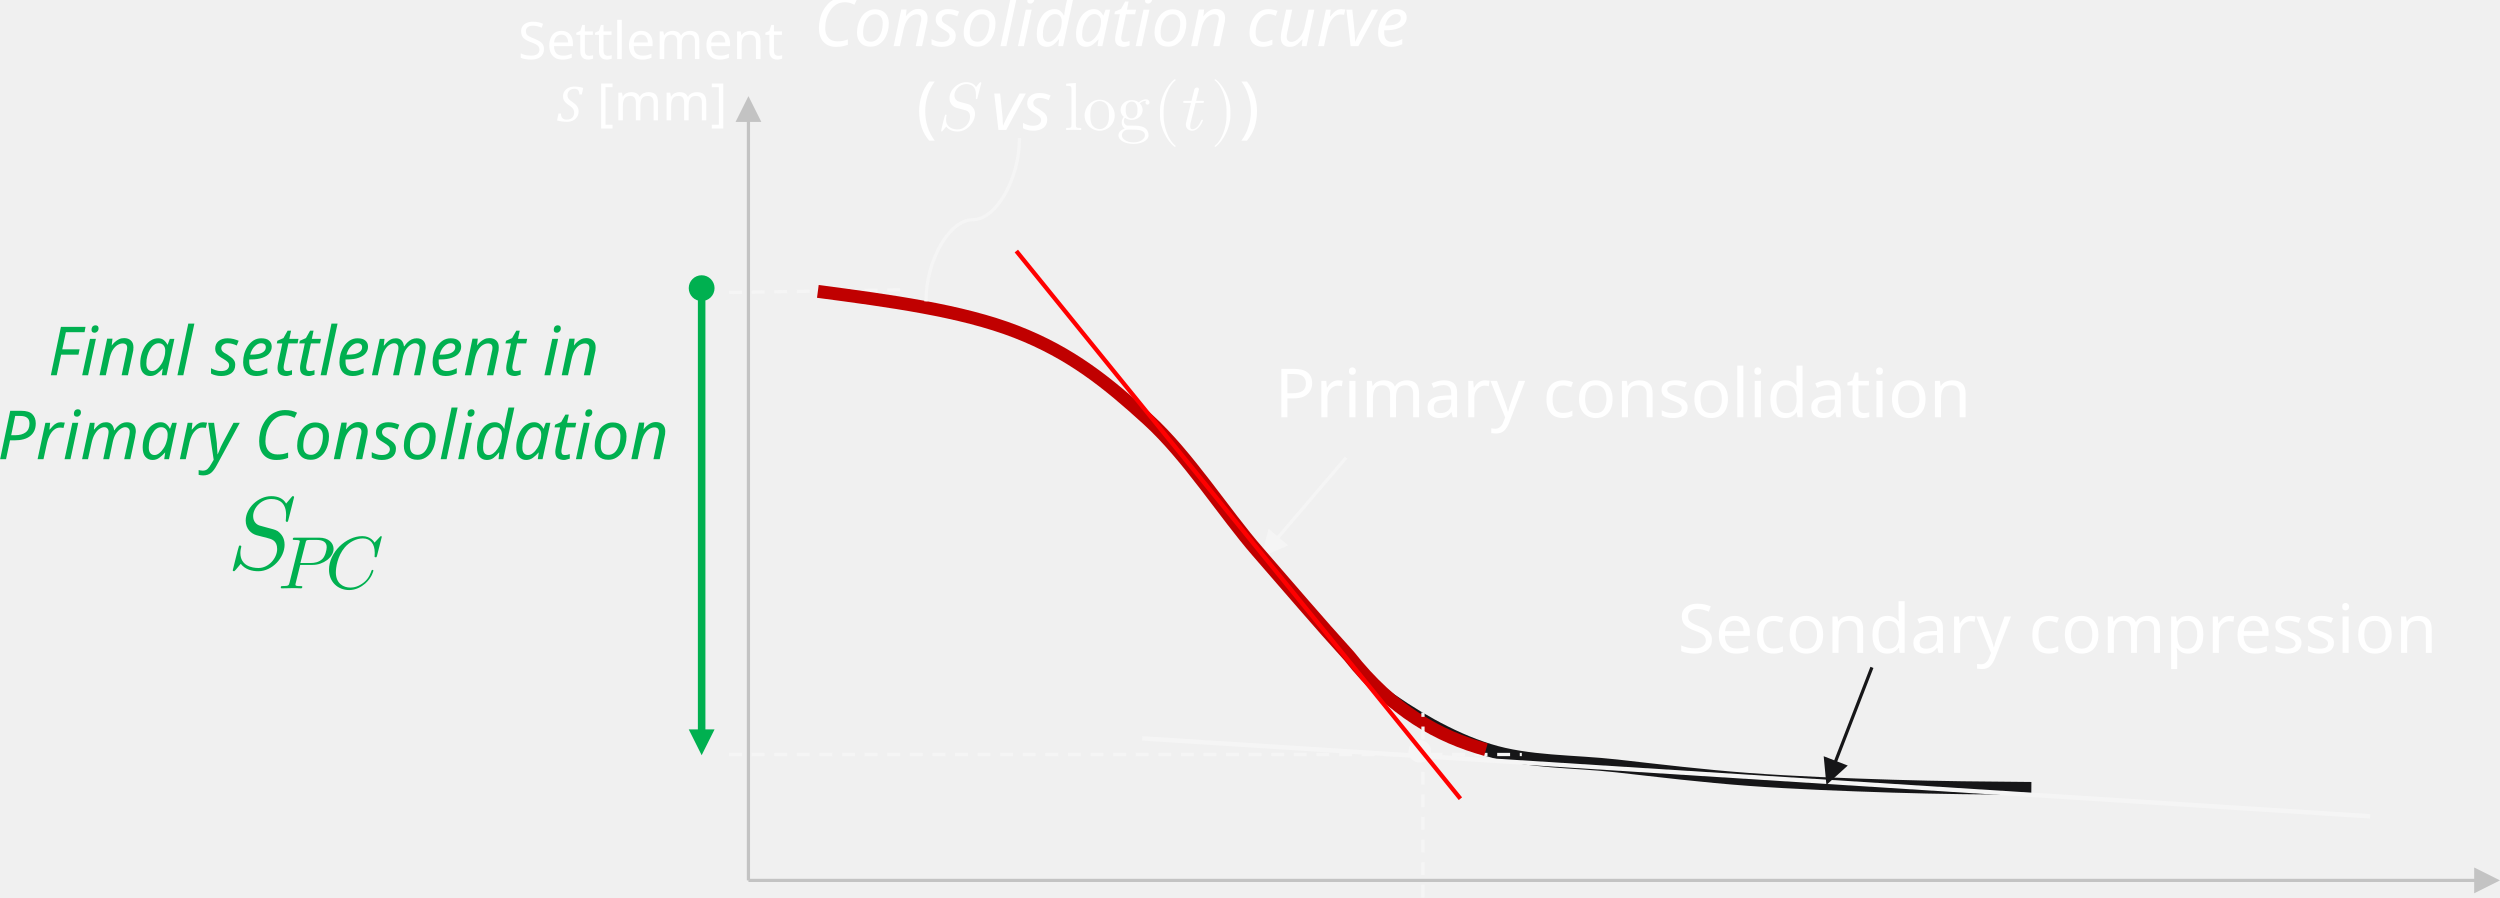
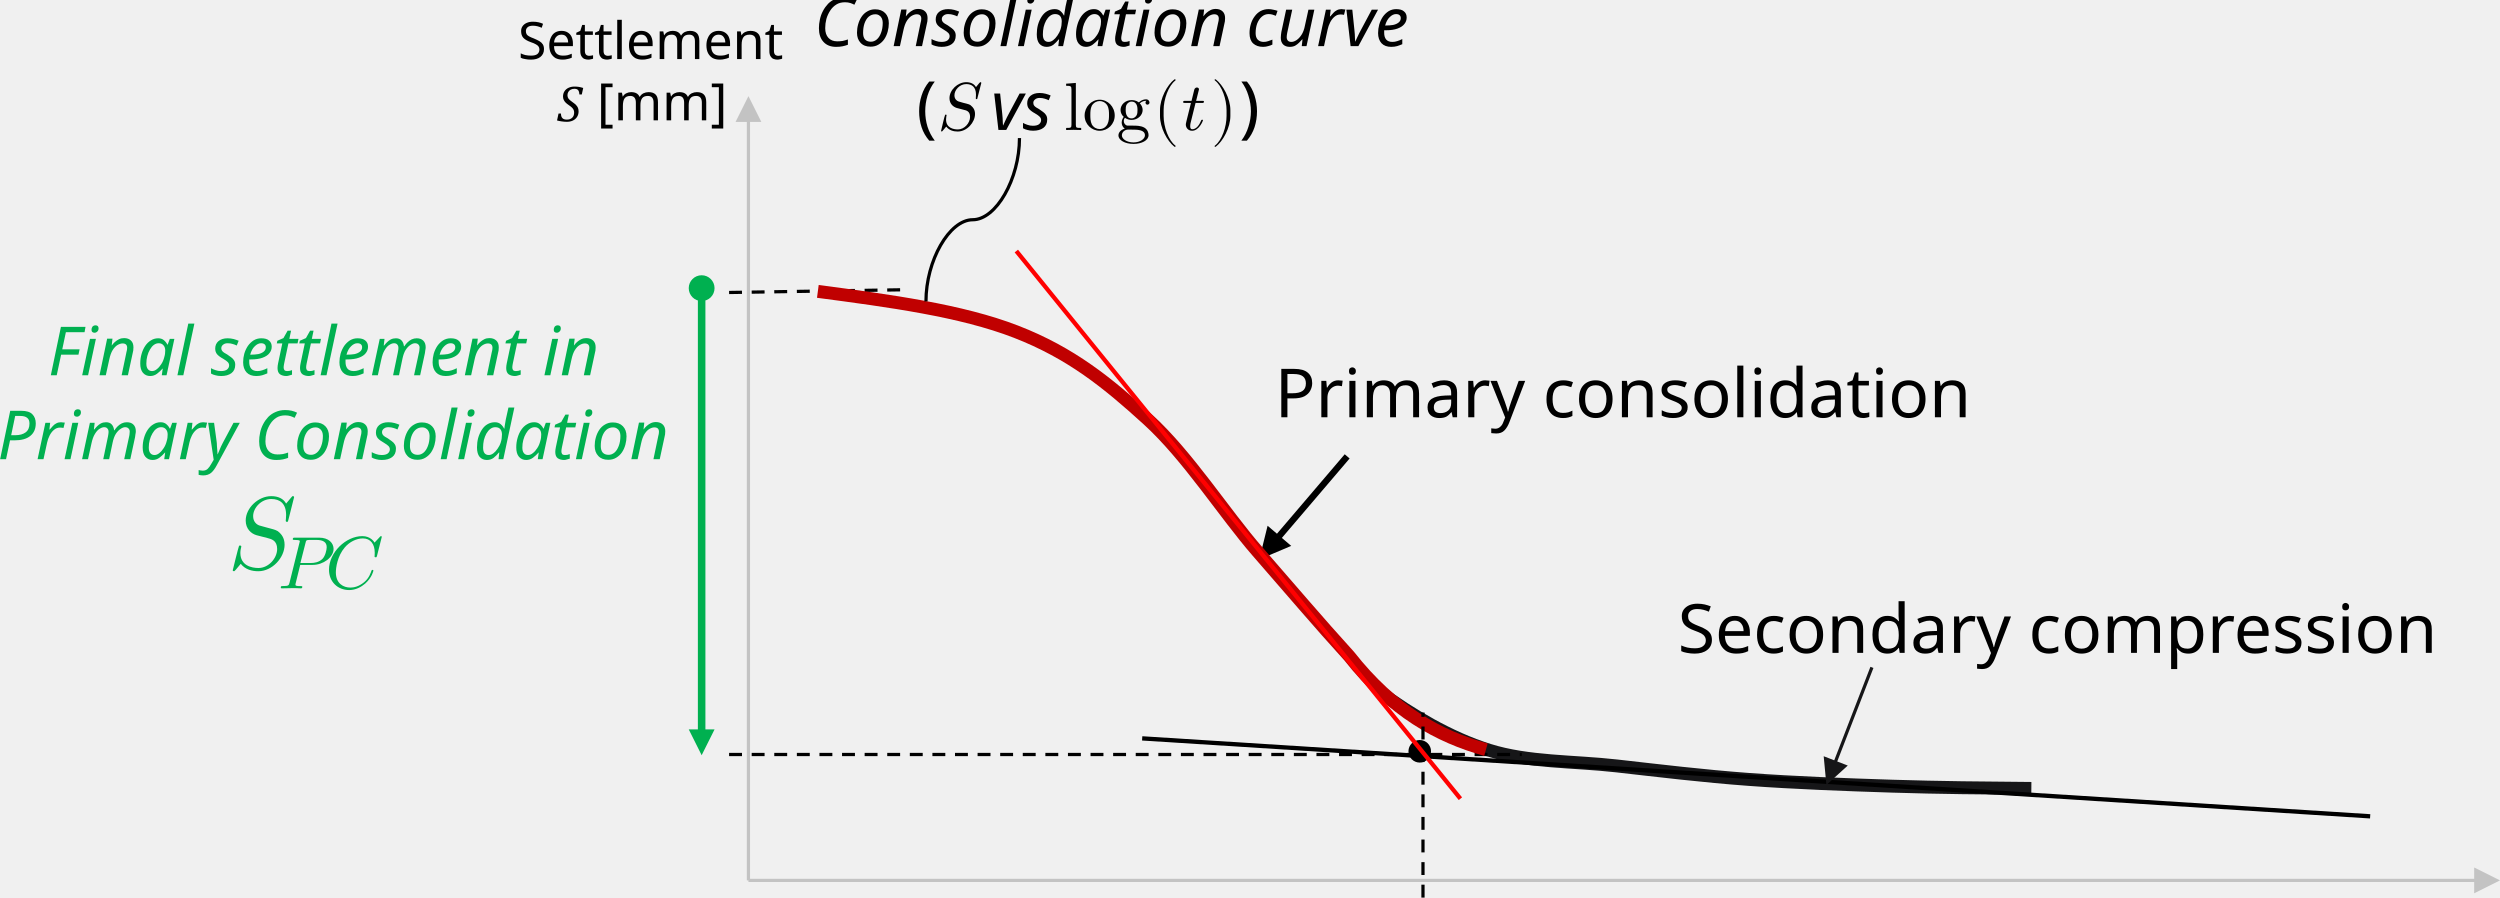
<svg xmlns="http://www.w3.org/2000/svg" width="204.949mm" height="73.585mm" viewBox="0 0 204.949 73.585" version="1.1" id="svg5">
  <defs id="defs2">
    <clipPath id="clip0">
      <rect x="33" y="336" width="801" height="294" id="rect831" />
    </clipPath>
  </defs>
  <g id="layer1" transform="translate(-8.208787,-91.877)">
    <path d="m 121.292,148.573 c 2.554,1.877 5.731,3.784 8.97,4.8 3.239,1.015 6.914,0.892 10.465,1.292 3.55,0.4 7.07,0.831 10.839,1.108 3.768,0.277 7.911,0.431 11.773,0.554 3.862,0.123 7.631,0.154 11.399,0.185" stroke="#161618" stroke-width="1.058" stroke-linejoin="round" stroke-miterlimit="10" fill="none" fill-rule="evenodd" id="path836" />
    <path d="m 69.698,164.053 2.7e-5,-62.531 h -0.265 l -2.7e-5,62.531 z m 0.926,-62.179 -1.058,-2.117 -1.058,2.117 z" fill="#c3c3c3" id="path838" style="stroke-width:0.265" />
    <path d="M 69.566,163.919 H 211.394 v 0.265 H 69.566 Z m 141.475,-0.926 2.117,1.058 -2.117,1.058 z" fill="#c3c3c3" id="path840" style="stroke-width:0.265" />
-     <text font-family="Calibri, Calibri_MSFontService, sans-serif" font-weight="400" font-size="4.233px" id="text842" x="50.68" y="96.715" style="stroke-width:0.265;fill:#ffffff">Settlement</text>
-     <path d="m 55.309,98.974 c 0.127,0 0.244,0.009 0.352,0.026 0.108,0.017 0.228,0.047 0.359,0.088 l -0.116,0.531 h -0.198 c -0.006,-0.117 -0.024,-0.209 -0.054,-0.276 -0.03,-0.067 -0.074,-0.115 -0.13,-0.144 -0.056,-0.029 -0.131,-0.043 -0.225,-0.043 -0.114,0 -0.215,0.023 -0.302,0.07 -0.087,0.047 -0.153,0.111 -0.198,0.191 -0.046,0.081 -0.068,0.171 -0.068,0.27 0,0.103 0.027,0.194 0.082,0.272 0.054,0.078 0.159,0.17 0.313,0.276 0.135,0.094 0.238,0.177 0.309,0.251 0.071,0.074 0.123,0.152 0.157,0.235 0.034,0.083 0.051,0.178 0.051,0.287 0,0.168 -0.04,0.317 -0.121,0.447 -0.081,0.13 -0.194,0.231 -0.341,0.302 -0.147,0.071 -0.314,0.106 -0.501,0.106 -0.127,0 -0.264,-0.01 -0.41,-0.031 -0.147,-0.021 -0.278,-0.047 -0.394,-0.079 l 0.124,-0.568 h 0.198 c 0,0.168 0.039,0.293 0.117,0.375 0.078,0.082 0.198,0.123 0.361,0.123 0.187,0 0.335,-0.051 0.442,-0.153 0.108,-0.102 0.161,-0.244 0.161,-0.426 0,-0.084 -0.015,-0.158 -0.044,-0.222 -0.03,-0.064 -0.074,-0.125 -0.134,-0.184 -0.06,-0.059 -0.146,-0.126 -0.259,-0.202 -0.102,-0.069 -0.187,-0.137 -0.254,-0.203 -0.068,-0.067 -0.121,-0.142 -0.161,-0.224 -0.04,-0.083 -0.06,-0.175 -0.06,-0.277 0,-0.163 0.039,-0.306 0.118,-0.43 0.079,-0.124 0.189,-0.22 0.333,-0.287 0.143,-0.067 0.309,-0.101 0.496,-0.101 z" fill-rule="evenodd" id="path844" style="stroke-width:0.265;fill:#ffffff" />
-     <text fill="#000000" fill-opacity="0" font-family="Arial, Arial_MSFontService, sans-serif" font-size="2.89px" x="53.872" y="101.503" id="text846" style="stroke-width:0.265;fill:#ffffff">𝑆</text>
-     <text font-family="Calibri, Calibri_MSFontService, sans-serif" font-weight="400" font-size="4.233px" id="text848" x="57.143" y="101.742" style="stroke-width:0.265;fill:#ffffff">[mm]</text>
-     <path d="m 101.845,152.409 100.669,6.39" stroke="#f5f5f5" stroke-width="0.353" stroke-linejoin="round" stroke-miterlimit="10" fill="none" fill-rule="evenodd" id="path850" />
-     <path d="m 118.463,129.305 -5.784,6.782 0.201,0.172 5.784,-6.782 z m -6.26,5.912 -0.568,2.297 2.179,-0.924 z" fill="#f5f5f5" id="path852" style="stroke-width:0.265" />
+     <text font-family="Calibri, Calibri_MSFontService, sans-serif" font-weight="400" font-size="4.233px" id="text842" x="50.68" y="96.715" style="stroke-width:0.265;fill:#000000">Settlement</text>
+     <path d="m 55.309,98.974 c 0.127,0 0.244,0.009 0.352,0.026 0.108,0.017 0.228,0.047 0.359,0.088 l -0.116,0.531 h -0.198 c -0.006,-0.117 -0.024,-0.209 -0.054,-0.276 -0.03,-0.067 -0.074,-0.115 -0.13,-0.144 -0.056,-0.029 -0.131,-0.043 -0.225,-0.043 -0.114,0 -0.215,0.023 -0.302,0.07 -0.087,0.047 -0.153,0.111 -0.198,0.191 -0.046,0.081 -0.068,0.171 -0.068,0.27 0,0.103 0.027,0.194 0.082,0.272 0.054,0.078 0.159,0.17 0.313,0.276 0.135,0.094 0.238,0.177 0.309,0.251 0.071,0.074 0.123,0.152 0.157,0.235 0.034,0.083 0.051,0.178 0.051,0.287 0,0.168 -0.04,0.317 -0.121,0.447 -0.081,0.13 -0.194,0.231 -0.341,0.302 -0.147,0.071 -0.314,0.106 -0.501,0.106 -0.127,0 -0.264,-0.01 -0.41,-0.031 -0.147,-0.021 -0.278,-0.047 -0.394,-0.079 l 0.124,-0.568 h 0.198 c 0,0.168 0.039,0.293 0.117,0.375 0.078,0.082 0.198,0.123 0.361,0.123 0.187,0 0.335,-0.051 0.442,-0.153 0.108,-0.102 0.161,-0.244 0.161,-0.426 0,-0.084 -0.015,-0.158 -0.044,-0.222 -0.03,-0.064 -0.074,-0.125 -0.134,-0.184 -0.06,-0.059 -0.146,-0.126 -0.259,-0.202 -0.102,-0.069 -0.187,-0.137 -0.254,-0.203 -0.068,-0.067 -0.121,-0.142 -0.161,-0.224 -0.04,-0.083 -0.06,-0.175 -0.06,-0.277 0,-0.163 0.039,-0.306 0.118,-0.43 0.079,-0.124 0.189,-0.22 0.333,-0.287 0.143,-0.067 0.309,-0.101 0.496,-0.101 z" fill-rule="evenodd" id="path844" style="stroke-width:0.265;fill:#000000" />
+     <text fill="#000000" fill-opacity="0" font-family="Arial, Arial_MSFontService, sans-serif" font-size="2.89px" x="53.872" y="101.503" id="text846" style="stroke-width:0.265;fill:#000000">𝑆</text>
+     <text font-family="Calibri, Calibri_MSFontService, sans-serif" font-weight="400" font-size="4.233px" id="text848" x="57.143" y="101.742" style="stroke-width:0.265;fill:#000000">[mm]</text>
+     <path d="m 101.845,152.409 100.669,6.39" stroke="#f5f5f5" stroke-width="0.353" stroke-linejoin="round" stroke-miterlimit="10" fill="none" fill-rule="evenodd" id="path850" style="fill:#000000;stroke:#000000" />
+     <path d="m 118.463,129.305 -5.784,6.782 0.201,0.172 5.784,-6.782 z m -6.26,5.912 -0.568,2.297 2.179,-0.924 z" fill="#f5f5f5" id="path852" style="stroke-width:0.265;stroke:#000000;fill:#000000" />
    <path d="m 161.545,146.541 -3.094,7.994 0.247,0.096 3.094,-7.994 z m -3.831,7.331 0.223,2.356 1.751,-1.592 z" fill="#161618" id="path854" style="stroke-width:0.265" />
-     <text font-family="Calibri, Calibri_MSFontService, sans-serif" font-weight="400" font-size="5.556px" id="text858" x="112.702" y="126.083" style="stroke-width:0.265;fill:#ffffff">Primary consolidation<tspan fill="#7f7f7f" font-size="5.556px" x="145.755" y="145.398" id="tspan856" style="stroke-width:0.07;fill:#ffffff">Secondary compression</tspan>
+     <text font-family="Calibri, Calibri_MSFontService, sans-serif" font-weight="400" font-size="5.556px" id="text858" x="112.702" y="126.083" style="stroke-width:0.265;fill:#000000">Primary consolidation<tspan fill="#7f7f7f" font-size="5.556px" x="145.755" y="145.398" id="tspan856" style="stroke-width:0.07;fill:#000000">Secondary compression</tspan>
    </text>
-     <path d="m 67.979,115.855 14.169,-0.222" stroke="#f5f5f5" stroke-linejoin="round" stroke-miterlimit="10" stroke-dasharray="1.058, 0.794" fill="none" fill-rule="evenodd" id="path860" style="stroke-width:0.265" />
-     <path d="M 67.979,153.732 H 132.967" stroke="#f5f5f5" stroke-linejoin="round" stroke-miterlimit="10" stroke-dasharray="1.058, 0.794" fill="none" fill-rule="evenodd" id="path862" style="stroke-width:0.265" />
+     <path d="m 67.979,115.855 14.169,-0.222" stroke="#f5f5f5" stroke-linejoin="round" stroke-miterlimit="10" stroke-dasharray="1.058, 0.794" fill="none" fill-rule="evenodd" id="path860" style="stroke-width:0.265;fill:#000000;stroke:#000000" />
+     <path d="M 67.979,153.732 H 132.967" stroke="#f5f5f5" stroke-linejoin="round" stroke-miterlimit="10" stroke-dasharray="1.058, 0.794" fill="none" fill-rule="evenodd" id="path862" style="stroke-width:0.265;fill:#000000;stroke:#000000" />
    <path d="m 66.038,115.5 v 36.525 h -0.618 v -36.525 z m -1.367,0 c 0,-0.584 0.474,-1.058 1.058,-1.058 0.584,0 1.058,0.474 1.058,1.058 0,0.584 -0.474,1.058 -1.058,1.058 -0.584,0 -1.058,-0.474 -1.058,-1.058 z m 2.117,36.173 -1.058,2.117 -1.058,-2.117 z" fill="#00b050" id="path864" style="stroke-width:0.265" />
    <text fill="#00b050" font-family="Calibri, Calibri_MSFontService, sans-serif" font-style="italic" font-weight="400" font-size="5.556px" id="text868" x="12.142" y="122.644" style="stroke-width:0.265">Final settlement in <tspan font-size="5.556px" x="7.983" y="129.523" id="tspan866" style="stroke-width:0.07">Primary Consolidation</tspan>
    </text>
    <path d="m 75.255,115.765 c 5.87,0.778 11.74,1.557 16.249,3.306 4.509,1.749 7.506,4.187 10.805,7.19 3.299,3.003 6.285,7.725 8.99,10.826 2.706,3.101 5.039,5.859 7.506,8.567 3.586,4.551 7.343,6.598 11.219,7.681" stroke="#c00000" stroke-width="1.058" stroke-linejoin="round" stroke-miterlimit="10" fill="none" fill-rule="evenodd" id="path870" />
-     <text font-family="Calibri, Calibri_MSFontService, sans-serif" font-style="italic" font-weight="400" font-size="5.556px" id="text890" x="74.938" y="95.656" style="stroke-width:0.265;fill:#ffffff">Consolidation curve <tspan font-style="normal" font-size="5.556px" x="83.341" y="102.535" id="tspan872" style="stroke-width:0.07;fill:#ffffff">(</tspan>
-       <tspan font-family="'Cambria Math', 'Cambria Math_MSFontService', sans-serif" font-style="normal" font-size="5.556px" x="85.061" y="102.535" id="tspan874" style="stroke-width:0.07;fill:#ffffff">𝑆</tspan>
-       <tspan font-size="5.556px" x="89.45" y="102.535" id="tspan876" style="stroke-width:0.07;fill:#ffffff">vs</tspan>
-       <tspan font-family="'Cambria Math', 'Cambria Math_MSFontService', sans-serif" font-style="normal" font-size="5.556px" x="95.422" y="102.535" id="tspan878" style="stroke-width:0.07;fill:#ffffff">log</tspan>
-       <tspan font-family="'Cambria Math', 'Cambria Math_MSFontService', sans-serif" font-style="normal" font-size="5.556px" x="102.742" y="102.535" id="tspan880" style="stroke-width:0.07;fill:#ffffff">⁡</tspan>
-       <tspan font-family="'Cambria Math', 'Cambria Math_MSFontService', sans-serif" font-style="normal" font-size="5.556px" x="102.742" y="102.535" id="tspan882" style="stroke-width:0.07;fill:#ffffff">(</tspan>
-       <tspan font-family="'Cambria Math', 'Cambria Math_MSFontService', sans-serif" font-style="normal" font-size="5.556px" x="105.079" y="102.535" id="tspan884" style="stroke-width:0.07;fill:#ffffff">𝑡</tspan>
-       <tspan font-family="'Cambria Math', 'Cambria Math_MSFontService', sans-serif" font-style="normal" font-size="5.556px" x="107.466" y="102.535" id="tspan886" style="stroke-width:0.07;fill:#ffffff">)</tspan>
-       <tspan font-style="normal" font-size="5.556px" x="109.803" y="102.535" id="tspan888" style="stroke-width:0.07;fill:#ffffff">)</tspan>
+     <text font-family="Calibri, Calibri_MSFontService, sans-serif" font-style="italic" font-weight="400" font-size="5.556px" id="text890" x="74.938" y="95.656" style="stroke-width:0.265;fill:#000000">Consolidation curve <tspan font-style="normal" font-size="5.556px" x="83.341" y="102.535" id="tspan872" style="stroke-width:0.07;fill:#000000">(</tspan>
+       <tspan font-family="'Cambria Math', 'Cambria Math_MSFontService', sans-serif" font-style="normal" font-size="5.556px" x="85.061" y="102.535" id="tspan874" style="stroke-width:0.07;fill:#000000">𝑆</tspan>
+       <tspan font-size="5.556px" x="89.45" y="102.535" id="tspan876" style="stroke-width:0.07;fill:#000000">vs</tspan>
+       <tspan font-family="'Cambria Math', 'Cambria Math_MSFontService', sans-serif" font-style="normal" font-size="5.556px" x="95.422" y="102.535" id="tspan878" style="stroke-width:0.07;fill:#000000">log</tspan>
+       <tspan font-family="'Cambria Math', 'Cambria Math_MSFontService', sans-serif" font-style="normal" font-size="5.556px" x="102.742" y="102.535" id="tspan880" style="stroke-width:0.07;fill:#000000">⁡</tspan>
+       <tspan font-family="'Cambria Math', 'Cambria Math_MSFontService', sans-serif" font-style="normal" font-size="5.556px" x="102.742" y="102.535" id="tspan882" style="stroke-width:0.07;fill:#000000">(</tspan>
+       <tspan font-family="'Cambria Math', 'Cambria Math_MSFontService', sans-serif" font-style="normal" font-size="5.556px" x="105.079" y="102.535" id="tspan884" style="stroke-width:0.07;fill:#000000">𝑡</tspan>
+       <tspan font-family="'Cambria Math', 'Cambria Math_MSFontService', sans-serif" font-style="normal" font-size="5.556px" x="107.466" y="102.535" id="tspan886" style="stroke-width:0.07;fill:#000000">)</tspan>
+       <tspan font-style="normal" font-size="5.556px" x="109.803" y="102.535" id="tspan888" style="stroke-width:0.07;fill:#000000">)</tspan>
    </text>
-     <path d="m 91.785,103.197 c 0,3.347 -1.917,6.694 -3.833,6.694 -1.917,0 -3.833,3.347 -3.833,6.694" stroke="#f5f5f5" stroke-linejoin="round" stroke-miterlimit="10" fill="none" fill-rule="evenodd" id="path892" style="stroke-width:0.265" />
+     <path d="m 91.785,103.197 c 0,3.347 -1.917,6.694 -3.833,6.694 -1.917,0 -3.833,3.347 -3.833,6.694" stroke="#f5f5f5" stroke-linejoin="round" stroke-miterlimit="10" fill="none" fill-rule="evenodd" id="path892" style="stroke-width:0.265;stroke:#000000" />
    <text fill="#00b050" font-family="'Cambria Math', 'Cambria Math_MSFontService', sans-serif" font-weight="400" font-size="8.467px" id="text896" x="26.853" y="138.519" style="stroke-width:0.265">𝑆<tspan font-size="6.085px" x="30.978" y="140.106" id="tspan894" style="stroke-width:0.07">𝑃𝐶</tspan>
    </text>
-     <path d="m 123.938,153.468 c 0,-0.365 0.296,-0.661 0.661,-0.661 0.365,0 0.661,0.296 0.661,0.661 0,0.365 -0.296,0.661 -0.661,0.661 -0.365,0 -0.661,-0.296 -0.661,-0.661 z" stroke="#f5f5f5" stroke-width="0.529" stroke-linejoin="round" stroke-miterlimit="10" fill="#f5f5f5" fill-rule="evenodd" id="path898" />
-     <path d="m 124.864,165.462 3e-5,-15.169" stroke="#f5f5f5" stroke-linejoin="round" stroke-miterlimit="10" stroke-dasharray="1.058, 0.794" fill="none" fill-rule="evenodd" id="path900" style="stroke-width:0.265" />
+     <path d="m 123.938,153.468 c 0,-0.365 0.296,-0.661 0.661,-0.661 0.365,0 0.661,0.296 0.661,0.661 0,0.365 -0.296,0.661 -0.661,0.661 -0.365,0 -0.661,-0.296 -0.661,-0.661 z" stroke="#f5f5f5" stroke-width="0.529" stroke-linejoin="round" stroke-miterlimit="10" fill="#f5f5f5" fill-rule="evenodd" id="path898" style="fill:#000000;stroke:#000000" />
+     <path d="m 124.864,165.462 3e-5,-15.169" stroke="#f5f5f5" stroke-linejoin="round" stroke-miterlimit="10" stroke-dasharray="1.058, 0.794" fill="none" fill-rule="evenodd" id="path900" style="stroke-width:0.265;fill:#000000;stroke:#000000" />
    <path d="m 91.527,112.457 36.406,44.897" stroke="#ff0000" stroke-width="0.353" stroke-linejoin="round" stroke-miterlimit="10" fill="none" fill-rule="evenodd" id="path902" />
  </g>
</svg>
